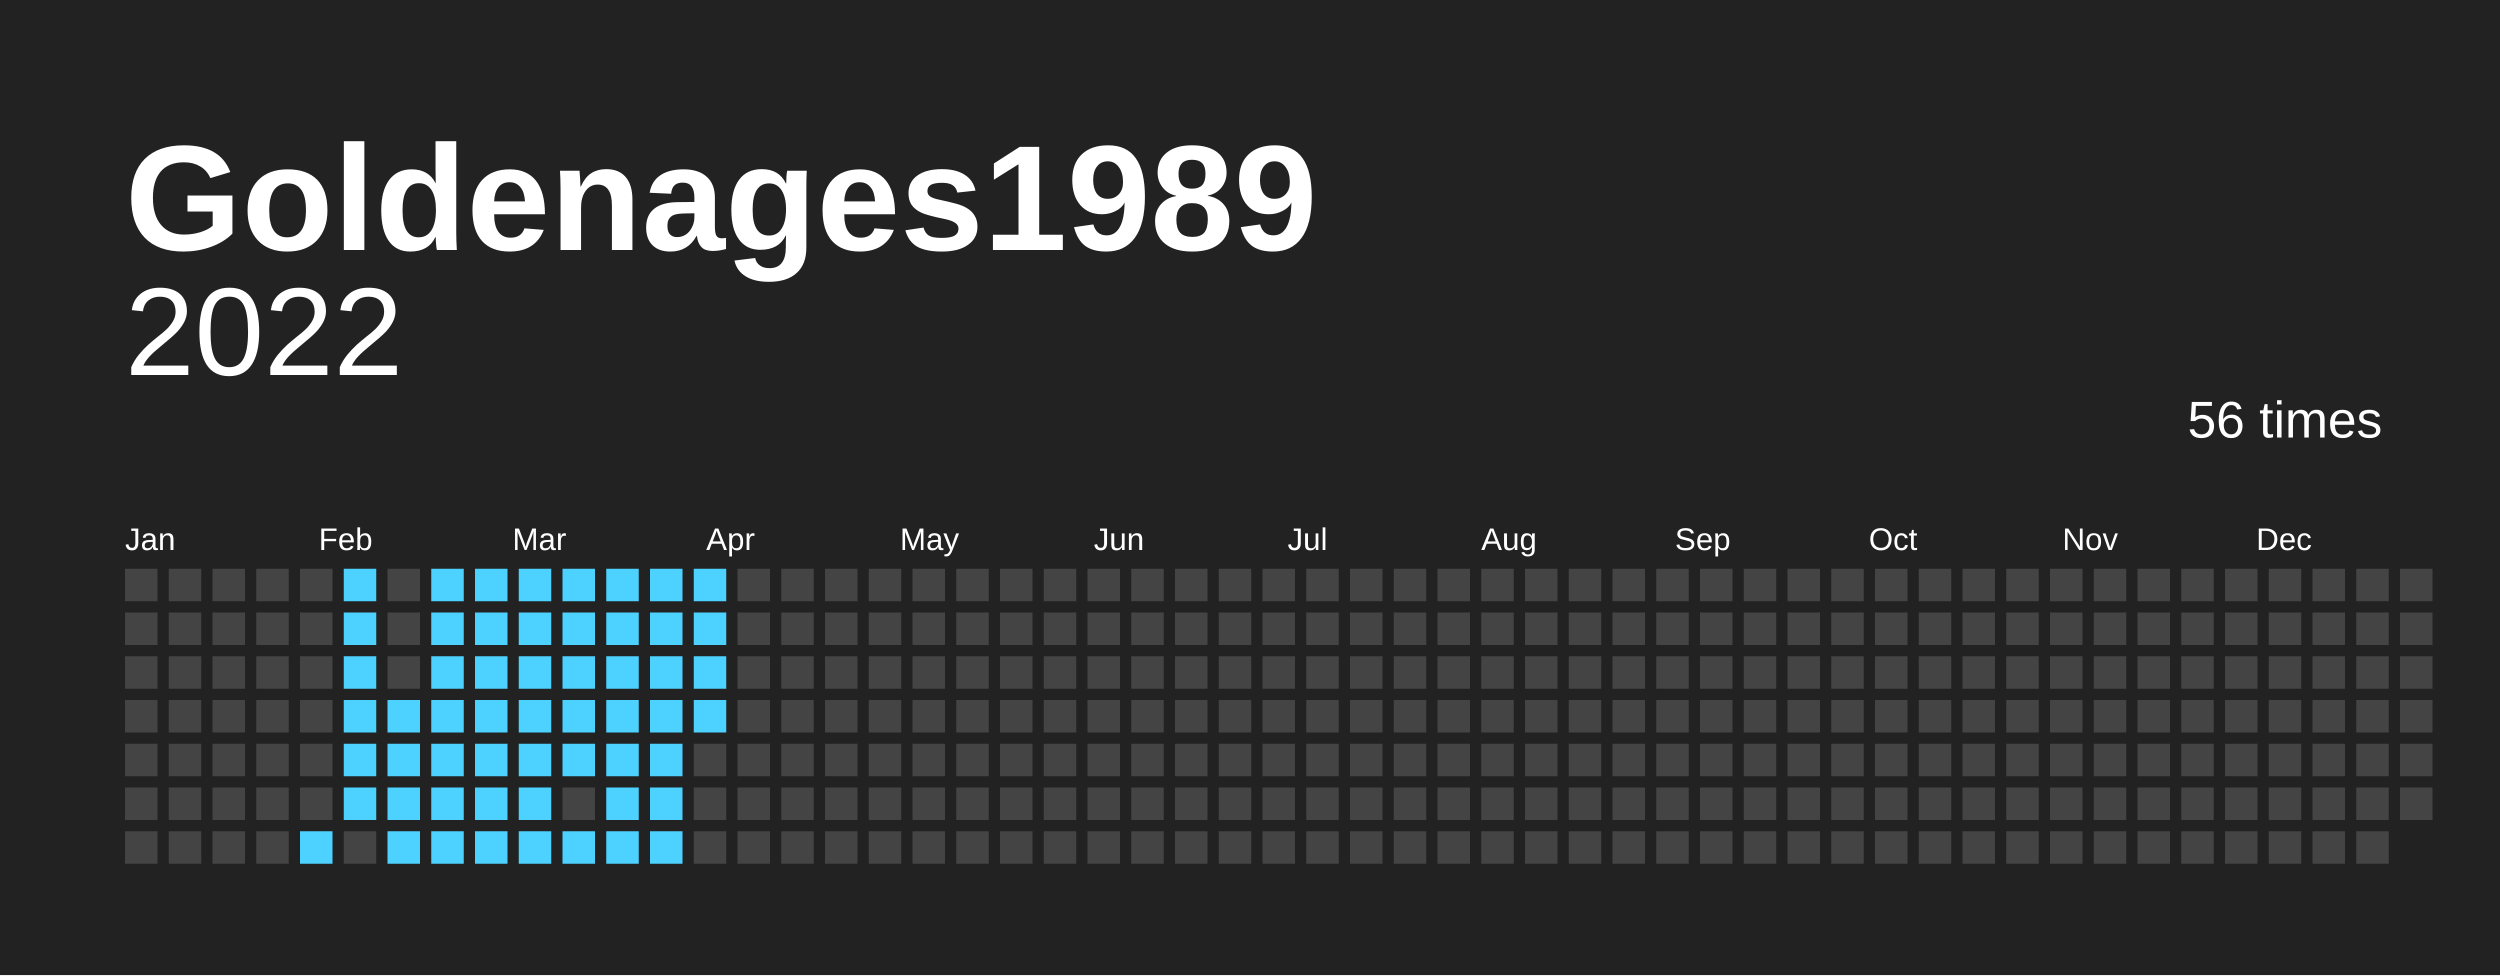
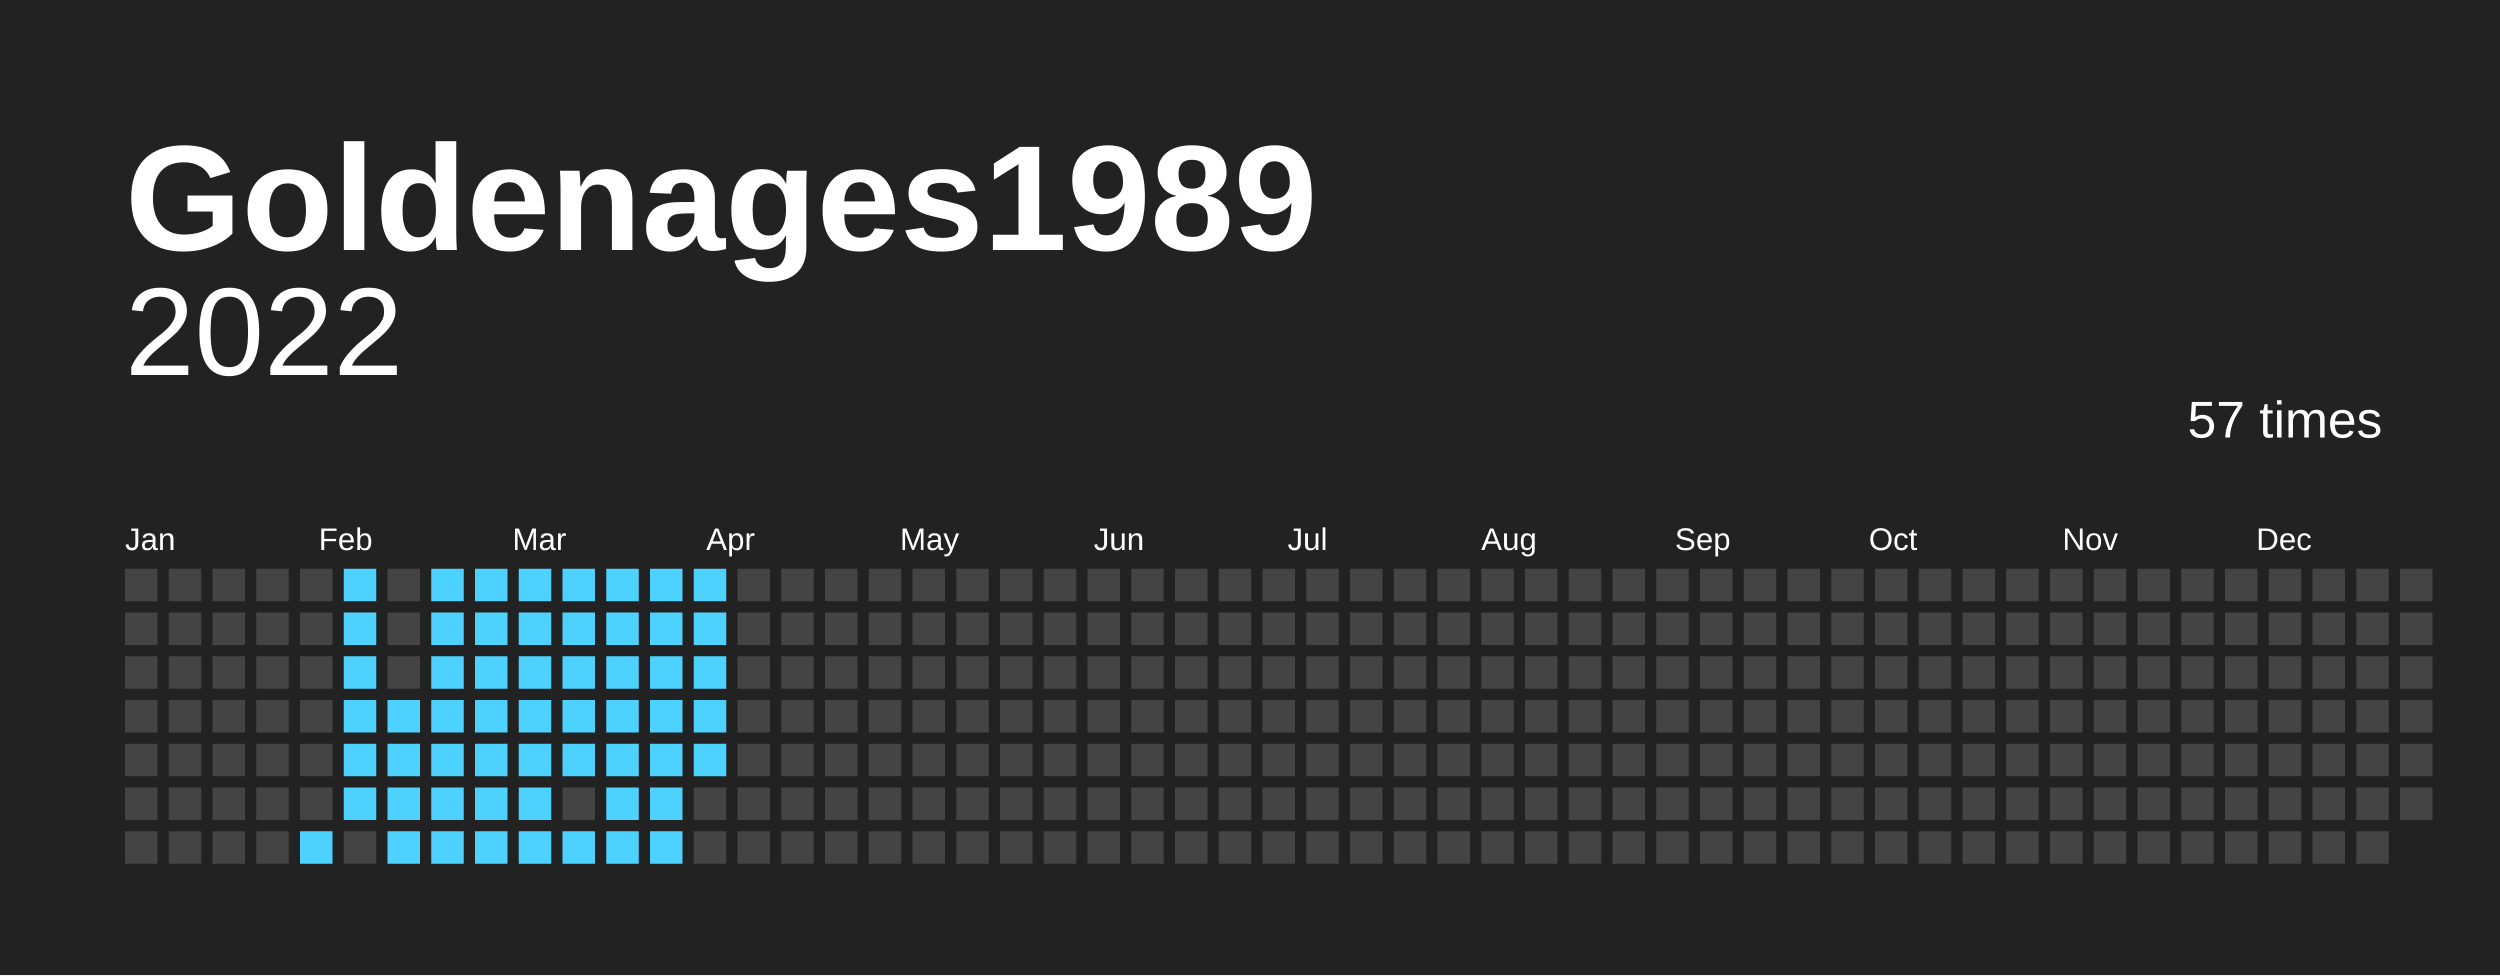
<svg xmlns="http://www.w3.org/2000/svg" baseProfile="full" height="78mm" version="1.1" viewBox="0,0,200,78" width="200mm">
  <defs />
  <rect fill="#222222" height="78" width="200" x="0" y="0" />
  <text fill="#FFFFFF" style="font-size:12px; font-family:Arial; font-weight:bold;" x="10" y="20">Goldenages1989</text>
  <text alignment-baseline="hanging" fill="#FFFFFF" style="font-size:10.0px; font-family:Arial;" x="10" y="30">2022</text>
-   <text alignment-baseline="hanging" fill="#FFFFFF" style="font-size:4.125px; font-family:Arial;" x="175" y="35">56 times</text>
+   <text alignment-baseline="hanging" fill="#FFFFFF" style="font-size:4.125px; font-family:Arial;" x="175" y="35">57 times</text>
  <text fill="#FFFFFF" style="font-size:2.5px; font-family:Arial" x="10.0" y="44">Jan</text>
  <text fill="#FFFFFF" style="font-size:2.5px; font-family:Arial" x="25.5" y="44">Feb</text>
  <text fill="#FFFFFF" style="font-size:2.5px; font-family:Arial" x="41.0" y="44">Mar</text>
  <text fill="#FFFFFF" style="font-size:2.5px; font-family:Arial" x="56.5" y="44">Apr</text>
  <text fill="#FFFFFF" style="font-size:2.5px; font-family:Arial" x="72.0" y="44">May</text>
  <text fill="#FFFFFF" style="font-size:2.5px; font-family:Arial" x="87.5" y="44">Jun</text>
  <text fill="#FFFFFF" style="font-size:2.5px; font-family:Arial" x="103.0" y="44">Jul</text>
  <text fill="#FFFFFF" style="font-size:2.5px; font-family:Arial" x="118.5" y="44">Aug</text>
  <text fill="#FFFFFF" style="font-size:2.5px; font-family:Arial" x="134.0" y="44">Sep</text>
  <text fill="#FFFFFF" style="font-size:2.5px; font-family:Arial" x="149.5" y="44">Oct</text>
  <text fill="#FFFFFF" style="font-size:2.5px; font-family:Arial" x="165.0" y="44">Nov</text>
  <text fill="#FFFFFF" style="font-size:2.5px; font-family:Arial" x="180.5" y="44">Dec</text>
  <rect fill="#444444" height="2.6" width="2.6" x="10.0" y="45.5" />
  <rect fill="#444444" height="2.6" width="2.6" x="10.0" y="49.0" />
  <rect fill="#444444" height="2.6" width="2.6" x="10.0" y="52.5" />
  <rect fill="#444444" height="2.6" width="2.6" x="10.0" y="56.0" />
  <rect fill="#444444" height="2.6" width="2.6" x="10.0" y="59.5" />
  <rect fill="#444444" height="2.6" width="2.6" x="10.0" y="63.0" />
  <rect fill="#444444" height="2.6" width="2.6" x="10.0" y="66.5" />
  <rect fill="#444444" height="2.6" width="2.6" x="13.5" y="45.5" />
  <rect fill="#444444" height="2.6" width="2.6" x="13.5" y="49.0" />
  <rect fill="#444444" height="2.6" width="2.6" x="13.5" y="52.5" />
  <rect fill="#444444" height="2.6" width="2.6" x="13.5" y="56.0" />
  <rect fill="#444444" height="2.6" width="2.6" x="13.5" y="59.5" />
  <rect fill="#444444" height="2.6" width="2.6" x="13.5" y="63.0" />
  <rect fill="#444444" height="2.6" width="2.6" x="13.5" y="66.5" />
  <rect fill="#444444" height="2.6" width="2.6" x="17.0" y="45.5" />
  <rect fill="#444444" height="2.6" width="2.6" x="17.0" y="49.0" />
  <rect fill="#444444" height="2.6" width="2.6" x="17.0" y="52.5" />
  <rect fill="#444444" height="2.6" width="2.6" x="17.0" y="56.0" />
  <rect fill="#444444" height="2.6" width="2.6" x="17.0" y="59.5" />
  <rect fill="#444444" height="2.6" width="2.6" x="17.0" y="63.0" />
  <rect fill="#444444" height="2.6" width="2.6" x="17.0" y="66.5" />
  <rect fill="#444444" height="2.6" width="2.6" x="20.5" y="45.5" />
  <rect fill="#444444" height="2.6" width="2.6" x="20.5" y="49.0" />
  <rect fill="#444444" height="2.6" width="2.6" x="20.5" y="52.5" />
  <rect fill="#444444" height="2.6" width="2.6" x="20.5" y="56.0" />
  <rect fill="#444444" height="2.6" width="2.6" x="20.5" y="59.5" />
  <rect fill="#444444" height="2.6" width="2.6" x="20.5" y="63.0" />
  <rect fill="#444444" height="2.6" width="2.6" x="20.5" y="66.5" />
  <rect fill="#444444" height="2.6" width="2.6" x="24.0" y="45.5" />
  <rect fill="#444444" height="2.6" width="2.6" x="24.0" y="49.0" />
  <rect fill="#444444" height="2.6" width="2.6" x="24.0" y="52.5" />
  <rect fill="#444444" height="2.6" width="2.6" x="24.0" y="56.0" />
  <rect fill="#444444" height="2.6" width="2.6" x="24.0" y="59.5" />
  <rect fill="#444444" height="2.6" width="2.6" x="24.0" y="63.0" />
  <rect fill="#4DD2FF" height="2.6" width="2.6" x="24.0" y="66.5" />
  <rect fill="#4DD2FF" height="2.6" width="2.6" x="27.5" y="45.5" />
  <rect fill="#4DD2FF" height="2.6" width="2.6" x="27.5" y="49.0" />
  <rect fill="#4DD2FF" height="2.6" width="2.6" x="27.5" y="52.5" />
  <rect fill="#4DD2FF" height="2.6" width="2.6" x="27.5" y="56.0" />
  <rect fill="#4DD2FF" height="2.6" width="2.6" x="27.5" y="59.5" />
  <rect fill="#4DD2FF" height="2.6" width="2.6" x="27.5" y="63.0" />
  <rect fill="#444444" height="2.6" width="2.6" x="27.5" y="66.5" />
  <rect fill="#444444" height="2.6" width="2.6" x="31.0" y="45.5" />
  <rect fill="#444444" height="2.6" width="2.6" x="31.0" y="49.0" />
  <rect fill="#444444" height="2.6" width="2.6" x="31.0" y="52.5" />
  <rect fill="#4DD2FF" height="2.6" width="2.6" x="31.0" y="56.0" />
  <rect fill="#4DD2FF" height="2.6" width="2.6" x="31.0" y="59.5" />
  <rect fill="#4DD2FF" height="2.6" width="2.6" x="31.0" y="63.0" />
  <rect fill="#4DD2FF" height="2.6" width="2.6" x="31.0" y="66.5" />
  <rect fill="#4DD2FF" height="2.6" width="2.6" x="34.5" y="45.5" />
  <rect fill="#4DD2FF" height="2.6" width="2.6" x="34.5" y="49.0" />
  <rect fill="#4DD2FF" height="2.6" width="2.6" x="34.5" y="52.5" />
  <rect fill="#4DD2FF" height="2.6" width="2.6" x="34.5" y="56.0" />
  <rect fill="#4DD2FF" height="2.6" width="2.6" x="34.5" y="59.5" />
  <rect fill="#4DD2FF" height="2.6" width="2.6" x="34.5" y="63.0" />
  <rect fill="#4DD2FF" height="2.6" width="2.6" x="34.5" y="66.5" />
  <rect fill="#4DD2FF" height="2.6" width="2.6" x="38.0" y="45.5" />
  <rect fill="#4DD2FF" height="2.6" width="2.6" x="38.0" y="49.0" />
  <rect fill="#4DD2FF" height="2.6" width="2.6" x="38.0" y="52.5" />
  <rect fill="#4DD2FF" height="2.6" width="2.6" x="38.0" y="56.0" />
  <rect fill="#4DD2FF" height="2.6" width="2.6" x="38.0" y="59.5" />
  <rect fill="#4DD2FF" height="2.6" width="2.6" x="38.0" y="63.0" />
  <rect fill="#4DD2FF" height="2.6" width="2.6" x="38.0" y="66.5" />
  <rect fill="#4DD2FF" height="2.6" width="2.6" x="41.5" y="45.5" />
  <rect fill="#4DD2FF" height="2.6" width="2.6" x="41.5" y="49.0" />
  <rect fill="#4DD2FF" height="2.6" width="2.6" x="41.5" y="52.5" />
  <rect fill="#4DD2FF" height="2.6" width="2.6" x="41.5" y="56.0" />
  <rect fill="#4DD2FF" height="2.6" width="2.6" x="41.5" y="59.5" />
  <rect fill="#4DD2FF" height="2.6" width="2.6" x="41.5" y="63.0" />
  <rect fill="#4DD2FF" height="2.6" width="2.6" x="41.5" y="66.5" />
  <rect fill="#4DD2FF" height="2.6" width="2.6" x="45.0" y="45.5" />
  <rect fill="#4DD2FF" height="2.6" width="2.6" x="45.0" y="49.0" />
  <rect fill="#4DD2FF" height="2.6" width="2.6" x="45.0" y="52.5" />
  <rect fill="#4DD2FF" height="2.6" width="2.6" x="45.0" y="56.0" />
  <rect fill="#4DD2FF" height="2.6" width="2.6" x="45.0" y="59.5" />
  <rect fill="#444444" height="2.6" width="2.6" x="45.0" y="63.0" />
  <rect fill="#4DD2FF" height="2.6" width="2.6" x="45.0" y="66.5" />
  <rect fill="#4DD2FF" height="2.6" width="2.6" x="48.5" y="45.5" />
  <rect fill="#4DD2FF" height="2.6" width="2.6" x="48.5" y="49.0" />
  <rect fill="#4DD2FF" height="2.6" width="2.6" x="48.5" y="52.5" />
  <rect fill="#4DD2FF" height="2.6" width="2.6" x="48.5" y="56.0" />
  <rect fill="#4DD2FF" height="2.6" width="2.6" x="48.5" y="59.5" />
  <rect fill="#4DD2FF" height="2.6" width="2.6" x="48.5" y="63.0" />
  <rect fill="#4DD2FF" height="2.6" width="2.6" x="48.5" y="66.5" />
  <rect fill="#4DD2FF" height="2.6" width="2.6" x="52.0" y="45.5" />
  <rect fill="#4DD2FF" height="2.6" width="2.6" x="52.0" y="49.0" />
  <rect fill="#4DD2FF" height="2.6" width="2.6" x="52.0" y="52.5" />
  <rect fill="#4DD2FF" height="2.6" width="2.6" x="52.0" y="56.0" />
  <rect fill="#4DD2FF" height="2.6" width="2.6" x="52.0" y="59.5" />
  <rect fill="#4DD2FF" height="2.6" width="2.6" x="52.0" y="63.0" />
  <rect fill="#4DD2FF" height="2.6" width="2.6" x="52.0" y="66.5" />
  <rect fill="#4DD2FF" height="2.6" width="2.6" x="55.5" y="45.5" />
  <rect fill="#4DD2FF" height="2.6" width="2.6" x="55.5" y="49.0" />
  <rect fill="#4DD2FF" height="2.6" width="2.6" x="55.5" y="52.5" />
  <rect fill="#4DD2FF" height="2.6" width="2.6" x="55.5" y="56.0" />
-   <rect fill="#444444" height="2.6" width="2.6" x="55.5" y="59.5" />
+   <rect fill="#4DD2FF" height="2.6" width="2.6" x="55.5" y="59.5" />
  <rect fill="#444444" height="2.6" width="2.6" x="55.5" y="63.0" />
  <rect fill="#444444" height="2.6" width="2.6" x="55.5" y="66.5" />
  <rect fill="#444444" height="2.6" width="2.6" x="59.0" y="45.5" />
  <rect fill="#444444" height="2.6" width="2.6" x="59.0" y="49.0" />
  <rect fill="#444444" height="2.6" width="2.6" x="59.0" y="52.5" />
  <rect fill="#444444" height="2.6" width="2.6" x="59.0" y="56.0" />
  <rect fill="#444444" height="2.6" width="2.6" x="59.0" y="59.5" />
  <rect fill="#444444" height="2.6" width="2.6" x="59.0" y="63.0" />
  <rect fill="#444444" height="2.6" width="2.6" x="59.0" y="66.5" />
  <rect fill="#444444" height="2.6" width="2.6" x="62.5" y="45.5" />
  <rect fill="#444444" height="2.6" width="2.6" x="62.5" y="49.0" />
  <rect fill="#444444" height="2.6" width="2.6" x="62.5" y="52.5" />
  <rect fill="#444444" height="2.6" width="2.6" x="62.5" y="56.0" />
  <rect fill="#444444" height="2.6" width="2.6" x="62.5" y="59.5" />
  <rect fill="#444444" height="2.6" width="2.6" x="62.5" y="63.0" />
  <rect fill="#444444" height="2.6" width="2.6" x="62.5" y="66.5" />
  <rect fill="#444444" height="2.6" width="2.6" x="66.0" y="45.5" />
  <rect fill="#444444" height="2.6" width="2.6" x="66.0" y="49.0" />
  <rect fill="#444444" height="2.6" width="2.6" x="66.0" y="52.5" />
  <rect fill="#444444" height="2.6" width="2.6" x="66.0" y="56.0" />
  <rect fill="#444444" height="2.6" width="2.6" x="66.0" y="59.5" />
  <rect fill="#444444" height="2.6" width="2.6" x="66.0" y="63.0" />
  <rect fill="#444444" height="2.6" width="2.6" x="66.0" y="66.5" />
  <rect fill="#444444" height="2.6" width="2.6" x="69.5" y="45.5" />
  <rect fill="#444444" height="2.6" width="2.6" x="69.5" y="49.0" />
  <rect fill="#444444" height="2.6" width="2.6" x="69.5" y="52.5" />
  <rect fill="#444444" height="2.6" width="2.6" x="69.5" y="56.0" />
  <rect fill="#444444" height="2.6" width="2.6" x="69.5" y="59.5" />
  <rect fill="#444444" height="2.6" width="2.6" x="69.5" y="63.0" />
  <rect fill="#444444" height="2.6" width="2.6" x="69.5" y="66.5" />
  <rect fill="#444444" height="2.6" width="2.6" x="73.0" y="45.5" />
  <rect fill="#444444" height="2.6" width="2.6" x="73.0" y="49.0" />
  <rect fill="#444444" height="2.6" width="2.6" x="73.0" y="52.5" />
  <rect fill="#444444" height="2.6" width="2.6" x="73.0" y="56.0" />
  <rect fill="#444444" height="2.6" width="2.6" x="73.0" y="59.5" />
  <rect fill="#444444" height="2.6" width="2.6" x="73.0" y="63.0" />
  <rect fill="#444444" height="2.6" width="2.6" x="73.0" y="66.5" />
  <rect fill="#444444" height="2.6" width="2.6" x="76.5" y="45.5" />
  <rect fill="#444444" height="2.6" width="2.6" x="76.5" y="49.0" />
  <rect fill="#444444" height="2.6" width="2.6" x="76.5" y="52.5" />
  <rect fill="#444444" height="2.6" width="2.6" x="76.5" y="56.0" />
  <rect fill="#444444" height="2.6" width="2.6" x="76.5" y="59.5" />
  <rect fill="#444444" height="2.6" width="2.6" x="76.5" y="63.0" />
  <rect fill="#444444" height="2.6" width="2.6" x="76.5" y="66.5" />
  <rect fill="#444444" height="2.6" width="2.6" x="80.0" y="45.5" />
  <rect fill="#444444" height="2.6" width="2.6" x="80.0" y="49.0" />
  <rect fill="#444444" height="2.6" width="2.6" x="80.0" y="52.5" />
  <rect fill="#444444" height="2.6" width="2.6" x="80.0" y="56.0" />
  <rect fill="#444444" height="2.6" width="2.6" x="80.0" y="59.5" />
  <rect fill="#444444" height="2.6" width="2.6" x="80.0" y="63.0" />
  <rect fill="#444444" height="2.6" width="2.6" x="80.0" y="66.5" />
  <rect fill="#444444" height="2.6" width="2.6" x="83.5" y="45.5" />
  <rect fill="#444444" height="2.6" width="2.6" x="83.5" y="49.0" />
  <rect fill="#444444" height="2.6" width="2.6" x="83.5" y="52.5" />
  <rect fill="#444444" height="2.6" width="2.6" x="83.5" y="56.0" />
  <rect fill="#444444" height="2.6" width="2.6" x="83.5" y="59.5" />
  <rect fill="#444444" height="2.6" width="2.6" x="83.5" y="63.0" />
  <rect fill="#444444" height="2.6" width="2.6" x="83.5" y="66.5" />
  <rect fill="#444444" height="2.6" width="2.6" x="87.0" y="45.5" />
  <rect fill="#444444" height="2.6" width="2.6" x="87.0" y="49.0" />
  <rect fill="#444444" height="2.6" width="2.6" x="87.0" y="52.5" />
  <rect fill="#444444" height="2.6" width="2.6" x="87.0" y="56.0" />
  <rect fill="#444444" height="2.6" width="2.6" x="87.0" y="59.5" />
  <rect fill="#444444" height="2.6" width="2.6" x="87.0" y="63.0" />
  <rect fill="#444444" height="2.6" width="2.6" x="87.0" y="66.5" />
  <rect fill="#444444" height="2.6" width="2.6" x="90.5" y="45.5" />
  <rect fill="#444444" height="2.6" width="2.6" x="90.5" y="49.0" />
  <rect fill="#444444" height="2.6" width="2.6" x="90.5" y="52.5" />
  <rect fill="#444444" height="2.6" width="2.6" x="90.5" y="56.0" />
  <rect fill="#444444" height="2.6" width="2.6" x="90.5" y="59.5" />
  <rect fill="#444444" height="2.6" width="2.6" x="90.5" y="63.0" />
  <rect fill="#444444" height="2.6" width="2.6" x="90.5" y="66.5" />
  <rect fill="#444444" height="2.6" width="2.6" x="94.0" y="45.5" />
  <rect fill="#444444" height="2.6" width="2.6" x="94.0" y="49.0" />
  <rect fill="#444444" height="2.6" width="2.6" x="94.0" y="52.5" />
  <rect fill="#444444" height="2.6" width="2.6" x="94.0" y="56.0" />
  <rect fill="#444444" height="2.6" width="2.6" x="94.0" y="59.5" />
  <rect fill="#444444" height="2.6" width="2.6" x="94.0" y="63.0" />
  <rect fill="#444444" height="2.6" width="2.6" x="94.0" y="66.5" />
  <rect fill="#444444" height="2.6" width="2.6" x="97.5" y="45.5" />
  <rect fill="#444444" height="2.6" width="2.6" x="97.5" y="49.0" />
  <rect fill="#444444" height="2.6" width="2.6" x="97.5" y="52.5" />
  <rect fill="#444444" height="2.6" width="2.6" x="97.5" y="56.0" />
  <rect fill="#444444" height="2.6" width="2.6" x="97.5" y="59.5" />
  <rect fill="#444444" height="2.6" width="2.6" x="97.5" y="63.0" />
  <rect fill="#444444" height="2.6" width="2.6" x="97.5" y="66.5" />
  <rect fill="#444444" height="2.6" width="2.6" x="101.0" y="45.5" />
  <rect fill="#444444" height="2.6" width="2.6" x="101.0" y="49.0" />
  <rect fill="#444444" height="2.6" width="2.6" x="101.0" y="52.5" />
  <rect fill="#444444" height="2.6" width="2.6" x="101.0" y="56.0" />
  <rect fill="#444444" height="2.6" width="2.6" x="101.0" y="59.5" />
  <rect fill="#444444" height="2.6" width="2.6" x="101.0" y="63.0" />
  <rect fill="#444444" height="2.6" width="2.6" x="101.0" y="66.5" />
  <rect fill="#444444" height="2.6" width="2.6" x="104.5" y="45.5" />
  <rect fill="#444444" height="2.6" width="2.6" x="104.5" y="49.0" />
  <rect fill="#444444" height="2.6" width="2.6" x="104.5" y="52.5" />
  <rect fill="#444444" height="2.6" width="2.6" x="104.5" y="56.0" />
  <rect fill="#444444" height="2.6" width="2.6" x="104.5" y="59.5" />
  <rect fill="#444444" height="2.6" width="2.6" x="104.5" y="63.0" />
  <rect fill="#444444" height="2.6" width="2.6" x="104.5" y="66.5" />
  <rect fill="#444444" height="2.6" width="2.6" x="108.0" y="45.5" />
  <rect fill="#444444" height="2.6" width="2.6" x="108.0" y="49.0" />
  <rect fill="#444444" height="2.6" width="2.6" x="108.0" y="52.5" />
  <rect fill="#444444" height="2.6" width="2.6" x="108.0" y="56.0" />
  <rect fill="#444444" height="2.6" width="2.6" x="108.0" y="59.5" />
  <rect fill="#444444" height="2.6" width="2.6" x="108.0" y="63.0" />
  <rect fill="#444444" height="2.6" width="2.6" x="108.0" y="66.5" />
  <rect fill="#444444" height="2.6" width="2.6" x="111.5" y="45.5" />
  <rect fill="#444444" height="2.6" width="2.6" x="111.5" y="49.0" />
  <rect fill="#444444" height="2.6" width="2.6" x="111.5" y="52.5" />
  <rect fill="#444444" height="2.6" width="2.6" x="111.5" y="56.0" />
  <rect fill="#444444" height="2.6" width="2.6" x="111.5" y="59.5" />
  <rect fill="#444444" height="2.6" width="2.6" x="111.5" y="63.0" />
  <rect fill="#444444" height="2.6" width="2.6" x="111.5" y="66.5" />
  <rect fill="#444444" height="2.6" width="2.6" x="115.0" y="45.5" />
  <rect fill="#444444" height="2.6" width="2.6" x="115.0" y="49.0" />
  <rect fill="#444444" height="2.6" width="2.6" x="115.0" y="52.5" />
  <rect fill="#444444" height="2.6" width="2.6" x="115.0" y="56.0" />
  <rect fill="#444444" height="2.6" width="2.6" x="115.0" y="59.5" />
  <rect fill="#444444" height="2.6" width="2.6" x="115.0" y="63.0" />
  <rect fill="#444444" height="2.6" width="2.6" x="115.0" y="66.5" />
  <rect fill="#444444" height="2.6" width="2.6" x="118.5" y="45.5" />
  <rect fill="#444444" height="2.6" width="2.6" x="118.5" y="49.0" />
  <rect fill="#444444" height="2.6" width="2.6" x="118.5" y="52.5" />
  <rect fill="#444444" height="2.6" width="2.6" x="118.5" y="56.0" />
  <rect fill="#444444" height="2.6" width="2.6" x="118.5" y="59.5" />
  <rect fill="#444444" height="2.6" width="2.6" x="118.5" y="63.0" />
  <rect fill="#444444" height="2.6" width="2.6" x="118.5" y="66.5" />
  <rect fill="#444444" height="2.6" width="2.6" x="122.0" y="45.5" />
  <rect fill="#444444" height="2.6" width="2.6" x="122.0" y="49.0" />
  <rect fill="#444444" height="2.6" width="2.6" x="122.0" y="52.5" />
  <rect fill="#444444" height="2.6" width="2.6" x="122.0" y="56.0" />
  <rect fill="#444444" height="2.6" width="2.6" x="122.0" y="59.5" />
  <rect fill="#444444" height="2.6" width="2.6" x="122.0" y="63.0" />
  <rect fill="#444444" height="2.6" width="2.6" x="122.0" y="66.5" />
  <rect fill="#444444" height="2.6" width="2.6" x="125.5" y="45.5" />
  <rect fill="#444444" height="2.6" width="2.6" x="125.5" y="49.0" />
  <rect fill="#444444" height="2.6" width="2.6" x="125.5" y="52.5" />
  <rect fill="#444444" height="2.6" width="2.6" x="125.5" y="56.0" />
  <rect fill="#444444" height="2.6" width="2.6" x="125.5" y="59.5" />
  <rect fill="#444444" height="2.6" width="2.6" x="125.5" y="63.0" />
  <rect fill="#444444" height="2.6" width="2.6" x="125.5" y="66.5" />
  <rect fill="#444444" height="2.6" width="2.6" x="129.0" y="45.5" />
  <rect fill="#444444" height="2.6" width="2.6" x="129.0" y="49.0" />
  <rect fill="#444444" height="2.6" width="2.6" x="129.0" y="52.5" />
  <rect fill="#444444" height="2.6" width="2.6" x="129.0" y="56.0" />
  <rect fill="#444444" height="2.6" width="2.6" x="129.0" y="59.5" />
  <rect fill="#444444" height="2.6" width="2.6" x="129.0" y="63.0" />
  <rect fill="#444444" height="2.6" width="2.6" x="129.0" y="66.5" />
  <rect fill="#444444" height="2.6" width="2.6" x="132.5" y="45.5" />
  <rect fill="#444444" height="2.6" width="2.6" x="132.5" y="49.0" />
  <rect fill="#444444" height="2.6" width="2.6" x="132.5" y="52.5" />
  <rect fill="#444444" height="2.6" width="2.6" x="132.5" y="56.0" />
  <rect fill="#444444" height="2.6" width="2.6" x="132.5" y="59.5" />
  <rect fill="#444444" height="2.6" width="2.6" x="132.5" y="63.0" />
  <rect fill="#444444" height="2.6" width="2.6" x="132.5" y="66.5" />
  <rect fill="#444444" height="2.6" width="2.6" x="136.0" y="45.5" />
  <rect fill="#444444" height="2.6" width="2.6" x="136.0" y="49.0" />
  <rect fill="#444444" height="2.6" width="2.6" x="136.0" y="52.5" />
  <rect fill="#444444" height="2.6" width="2.6" x="136.0" y="56.0" />
  <rect fill="#444444" height="2.6" width="2.6" x="136.0" y="59.5" />
  <rect fill="#444444" height="2.6" width="2.6" x="136.0" y="63.0" />
  <rect fill="#444444" height="2.6" width="2.6" x="136.0" y="66.5" />
  <rect fill="#444444" height="2.6" width="2.6" x="139.5" y="45.5" />
  <rect fill="#444444" height="2.6" width="2.6" x="139.5" y="49.0" />
  <rect fill="#444444" height="2.6" width="2.6" x="139.5" y="52.5" />
  <rect fill="#444444" height="2.6" width="2.6" x="139.5" y="56.0" />
  <rect fill="#444444" height="2.6" width="2.6" x="139.5" y="59.5" />
  <rect fill="#444444" height="2.6" width="2.6" x="139.5" y="63.0" />
  <rect fill="#444444" height="2.6" width="2.6" x="139.5" y="66.5" />
  <rect fill="#444444" height="2.6" width="2.6" x="143.0" y="45.5" />
  <rect fill="#444444" height="2.6" width="2.6" x="143.0" y="49.0" />
  <rect fill="#444444" height="2.6" width="2.6" x="143.0" y="52.5" />
  <rect fill="#444444" height="2.6" width="2.6" x="143.0" y="56.0" />
  <rect fill="#444444" height="2.6" width="2.6" x="143.0" y="59.5" />
  <rect fill="#444444" height="2.6" width="2.6" x="143.0" y="63.0" />
  <rect fill="#444444" height="2.6" width="2.6" x="143.0" y="66.5" />
  <rect fill="#444444" height="2.6" width="2.6" x="146.5" y="45.5" />
  <rect fill="#444444" height="2.6" width="2.6" x="146.5" y="49.0" />
  <rect fill="#444444" height="2.6" width="2.6" x="146.5" y="52.5" />
  <rect fill="#444444" height="2.6" width="2.6" x="146.5" y="56.0" />
  <rect fill="#444444" height="2.6" width="2.6" x="146.5" y="59.5" />
  <rect fill="#444444" height="2.6" width="2.6" x="146.5" y="63.0" />
  <rect fill="#444444" height="2.6" width="2.6" x="146.5" y="66.5" />
  <rect fill="#444444" height="2.6" width="2.6" x="150.0" y="45.5" />
  <rect fill="#444444" height="2.6" width="2.6" x="150.0" y="49.0" />
  <rect fill="#444444" height="2.6" width="2.6" x="150.0" y="52.5" />
  <rect fill="#444444" height="2.6" width="2.6" x="150.0" y="56.0" />
  <rect fill="#444444" height="2.6" width="2.6" x="150.0" y="59.5" />
  <rect fill="#444444" height="2.6" width="2.6" x="150.0" y="63.0" />
  <rect fill="#444444" height="2.6" width="2.6" x="150.0" y="66.5" />
  <rect fill="#444444" height="2.6" width="2.6" x="153.5" y="45.5" />
  <rect fill="#444444" height="2.6" width="2.6" x="153.5" y="49.0" />
  <rect fill="#444444" height="2.6" width="2.6" x="153.5" y="52.5" />
  <rect fill="#444444" height="2.6" width="2.6" x="153.5" y="56.0" />
  <rect fill="#444444" height="2.6" width="2.6" x="153.5" y="59.5" />
  <rect fill="#444444" height="2.6" width="2.6" x="153.5" y="63.0" />
  <rect fill="#444444" height="2.6" width="2.6" x="153.5" y="66.5" />
  <rect fill="#444444" height="2.6" width="2.6" x="157.0" y="45.5" />
  <rect fill="#444444" height="2.6" width="2.6" x="157.0" y="49.0" />
  <rect fill="#444444" height="2.6" width="2.6" x="157.0" y="52.5" />
  <rect fill="#444444" height="2.6" width="2.6" x="157.0" y="56.0" />
  <rect fill="#444444" height="2.6" width="2.6" x="157.0" y="59.5" />
  <rect fill="#444444" height="2.6" width="2.6" x="157.0" y="63.0" />
  <rect fill="#444444" height="2.6" width="2.6" x="157.0" y="66.5" />
  <rect fill="#444444" height="2.6" width="2.6" x="160.5" y="45.5" />
  <rect fill="#444444" height="2.6" width="2.6" x="160.5" y="49.0" />
  <rect fill="#444444" height="2.6" width="2.6" x="160.5" y="52.5" />
  <rect fill="#444444" height="2.6" width="2.6" x="160.5" y="56.0" />
  <rect fill="#444444" height="2.6" width="2.6" x="160.5" y="59.5" />
  <rect fill="#444444" height="2.6" width="2.6" x="160.5" y="63.0" />
  <rect fill="#444444" height="2.6" width="2.6" x="160.5" y="66.5" />
  <rect fill="#444444" height="2.6" width="2.6" x="164.0" y="45.5" />
  <rect fill="#444444" height="2.6" width="2.6" x="164.0" y="49.0" />
  <rect fill="#444444" height="2.6" width="2.6" x="164.0" y="52.5" />
  <rect fill="#444444" height="2.6" width="2.6" x="164.0" y="56.0" />
  <rect fill="#444444" height="2.6" width="2.6" x="164.0" y="59.5" />
  <rect fill="#444444" height="2.6" width="2.6" x="164.0" y="63.0" />
  <rect fill="#444444" height="2.6" width="2.6" x="164.0" y="66.5" />
  <rect fill="#444444" height="2.6" width="2.6" x="167.5" y="45.5" />
  <rect fill="#444444" height="2.6" width="2.6" x="167.5" y="49.0" />
  <rect fill="#444444" height="2.6" width="2.6" x="167.5" y="52.5" />
  <rect fill="#444444" height="2.6" width="2.6" x="167.5" y="56.0" />
  <rect fill="#444444" height="2.6" width="2.6" x="167.5" y="59.5" />
  <rect fill="#444444" height="2.6" width="2.6" x="167.5" y="63.0" />
  <rect fill="#444444" height="2.6" width="2.6" x="167.5" y="66.5" />
  <rect fill="#444444" height="2.6" width="2.6" x="171.0" y="45.5" />
  <rect fill="#444444" height="2.6" width="2.6" x="171.0" y="49.0" />
  <rect fill="#444444" height="2.6" width="2.6" x="171.0" y="52.5" />
  <rect fill="#444444" height="2.6" width="2.6" x="171.0" y="56.0" />
  <rect fill="#444444" height="2.6" width="2.6" x="171.0" y="59.5" />
  <rect fill="#444444" height="2.6" width="2.6" x="171.0" y="63.0" />
  <rect fill="#444444" height="2.6" width="2.6" x="171.0" y="66.5" />
  <rect fill="#444444" height="2.6" width="2.6" x="174.5" y="45.5" />
  <rect fill="#444444" height="2.6" width="2.6" x="174.5" y="49.0" />
  <rect fill="#444444" height="2.6" width="2.6" x="174.5" y="52.5" />
  <rect fill="#444444" height="2.6" width="2.6" x="174.5" y="56.0" />
  <rect fill="#444444" height="2.6" width="2.6" x="174.5" y="59.5" />
  <rect fill="#444444" height="2.6" width="2.6" x="174.5" y="63.0" />
  <rect fill="#444444" height="2.6" width="2.6" x="174.5" y="66.5" />
  <rect fill="#444444" height="2.6" width="2.6" x="178.0" y="45.5" />
  <rect fill="#444444" height="2.6" width="2.6" x="178.0" y="49.0" />
  <rect fill="#444444" height="2.6" width="2.6" x="178.0" y="52.5" />
  <rect fill="#444444" height="2.6" width="2.6" x="178.0" y="56.0" />
  <rect fill="#444444" height="2.6" width="2.6" x="178.0" y="59.5" />
  <rect fill="#444444" height="2.6" width="2.6" x="178.0" y="63.0" />
  <rect fill="#444444" height="2.6" width="2.6" x="178.0" y="66.5" />
  <rect fill="#444444" height="2.6" width="2.6" x="181.5" y="45.5" />
  <rect fill="#444444" height="2.6" width="2.6" x="181.5" y="49.0" />
  <rect fill="#444444" height="2.6" width="2.6" x="181.5" y="52.5" />
  <rect fill="#444444" height="2.6" width="2.6" x="181.5" y="56.0" />
  <rect fill="#444444" height="2.6" width="2.6" x="181.5" y="59.5" />
  <rect fill="#444444" height="2.6" width="2.6" x="181.5" y="63.0" />
  <rect fill="#444444" height="2.6" width="2.6" x="181.5" y="66.5" />
  <rect fill="#444444" height="2.6" width="2.6" x="185.0" y="45.5" />
  <rect fill="#444444" height="2.6" width="2.6" x="185.0" y="49.0" />
  <rect fill="#444444" height="2.6" width="2.6" x="185.0" y="52.5" />
  <rect fill="#444444" height="2.6" width="2.6" x="185.0" y="56.0" />
  <rect fill="#444444" height="2.6" width="2.6" x="185.0" y="59.5" />
  <rect fill="#444444" height="2.6" width="2.6" x="185.0" y="63.0" />
  <rect fill="#444444" height="2.6" width="2.6" x="185.0" y="66.5" />
  <rect fill="#444444" height="2.6" width="2.6" x="188.5" y="45.5" />
  <rect fill="#444444" height="2.6" width="2.6" x="188.5" y="49.0" />
  <rect fill="#444444" height="2.6" width="2.6" x="188.5" y="52.5" />
  <rect fill="#444444" height="2.6" width="2.6" x="188.5" y="56.0" />
  <rect fill="#444444" height="2.6" width="2.6" x="188.5" y="59.5" />
  <rect fill="#444444" height="2.6" width="2.6" x="188.5" y="63.0" />
  <rect fill="#444444" height="2.6" width="2.6" x="188.5" y="66.5" />
  <rect fill="#444444" height="2.6" width="2.6" x="192.0" y="45.5" />
  <rect fill="#444444" height="2.6" width="2.6" x="192.0" y="49.0" />
  <rect fill="#444444" height="2.6" width="2.6" x="192.0" y="52.5" />
  <rect fill="#444444" height="2.6" width="2.6" x="192.0" y="56.0" />
  <rect fill="#444444" height="2.6" width="2.6" x="192.0" y="59.5" />
  <rect fill="#444444" height="2.6" width="2.6" x="192.0" y="63.0" />
</svg>
